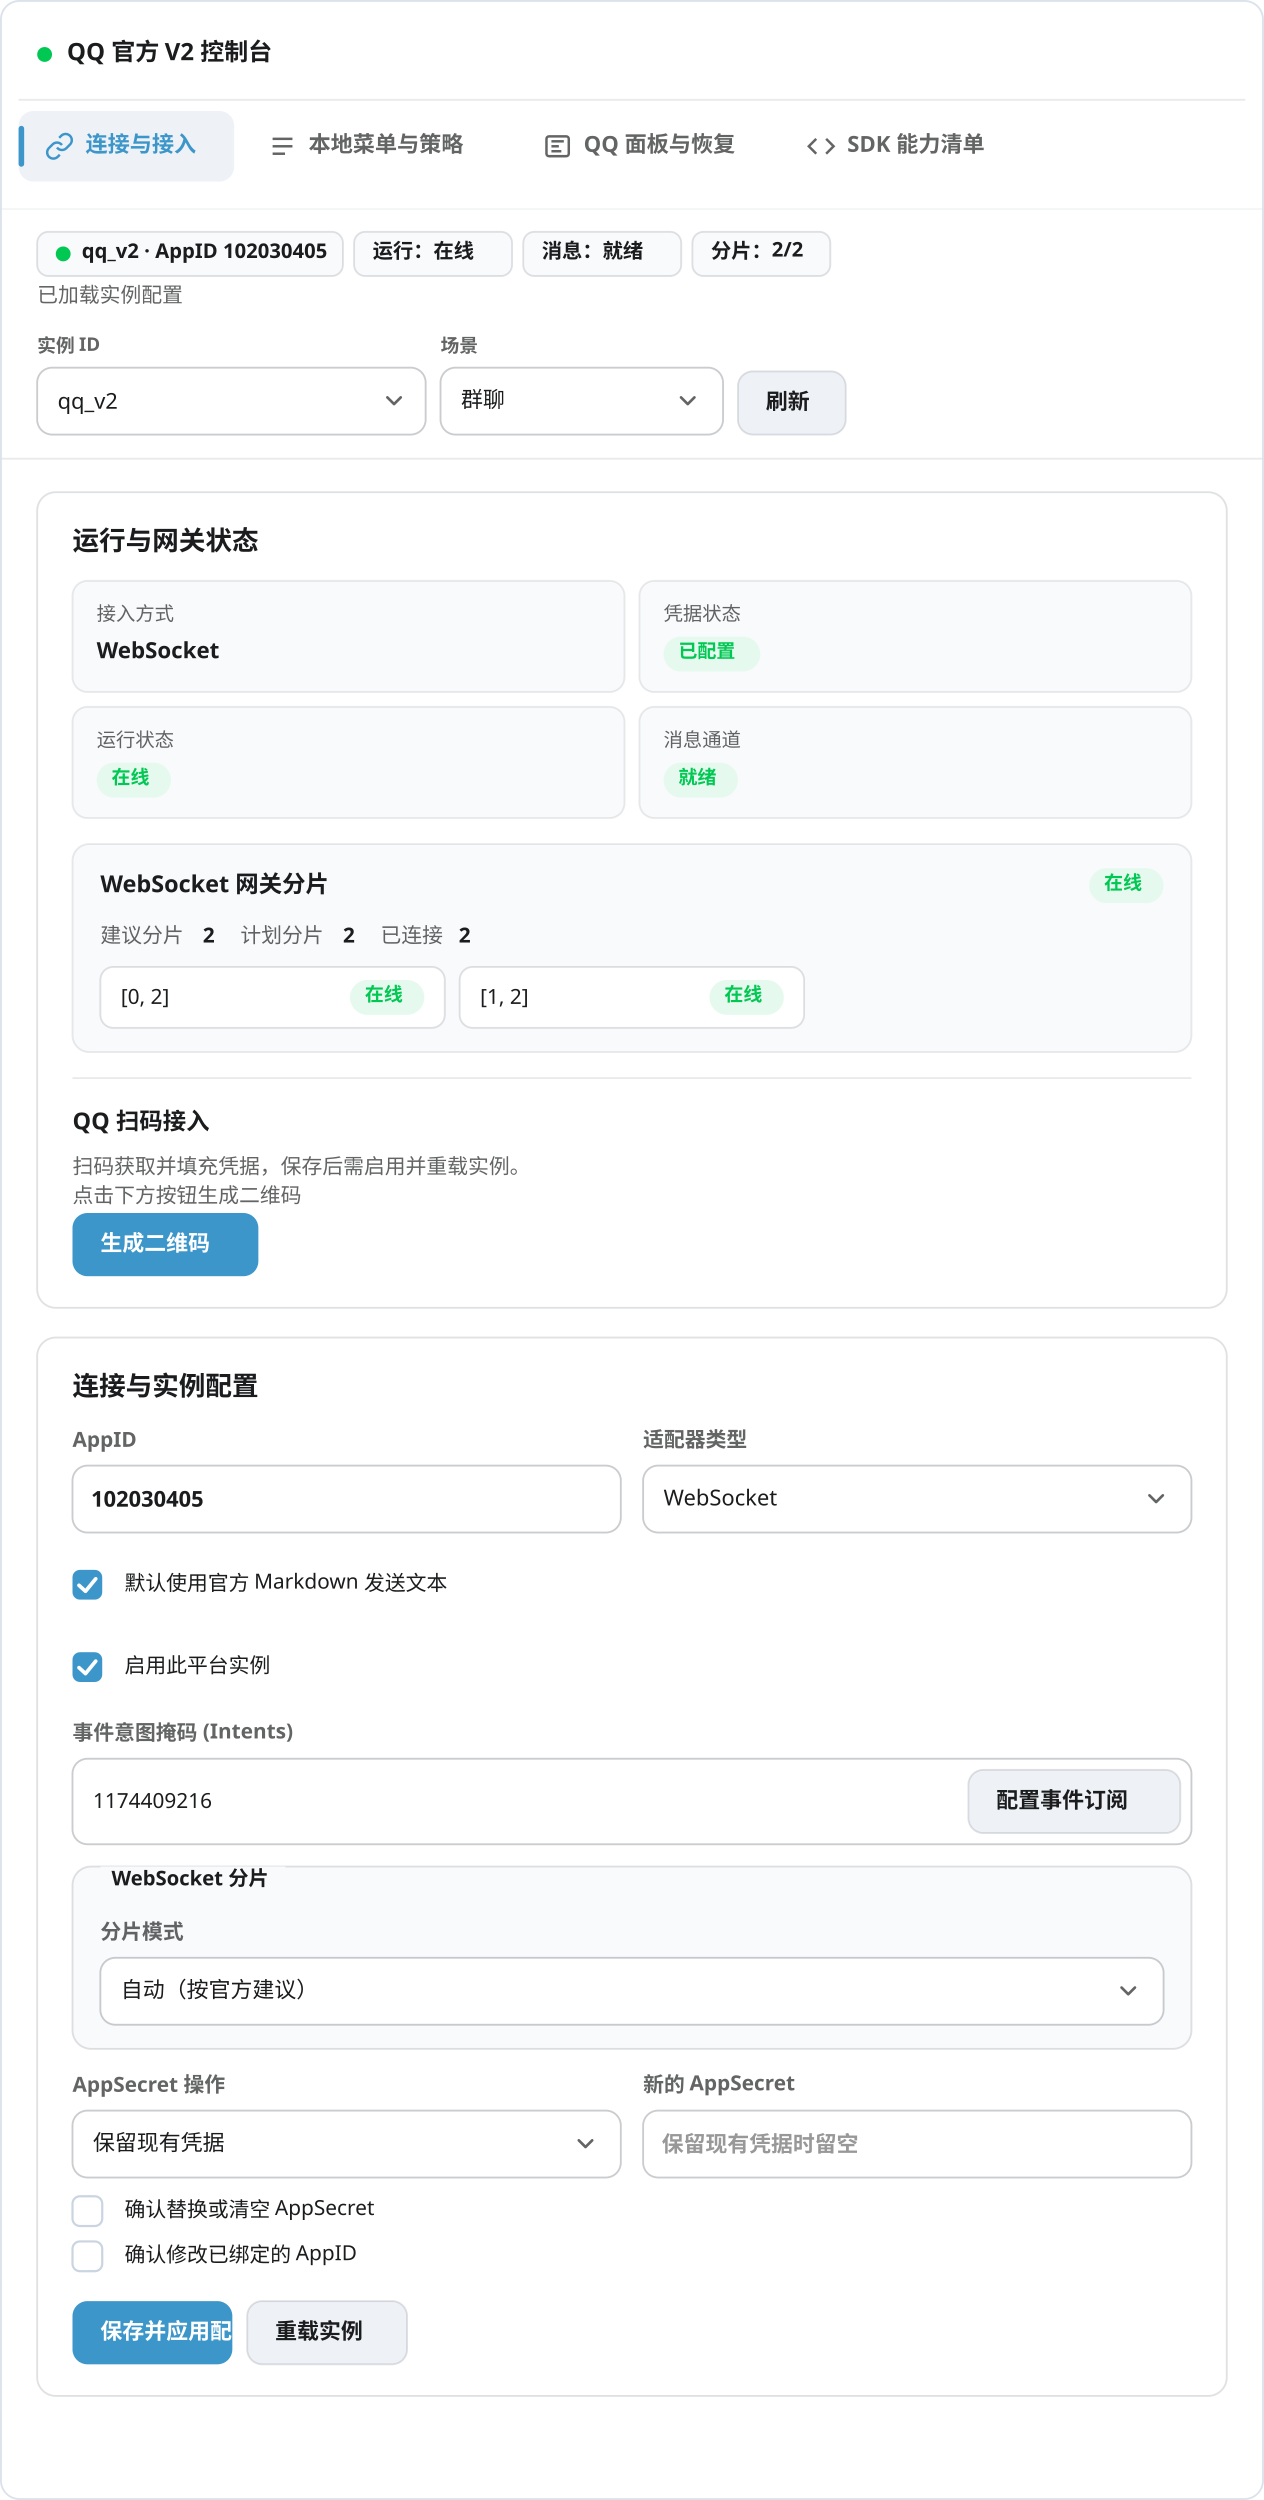
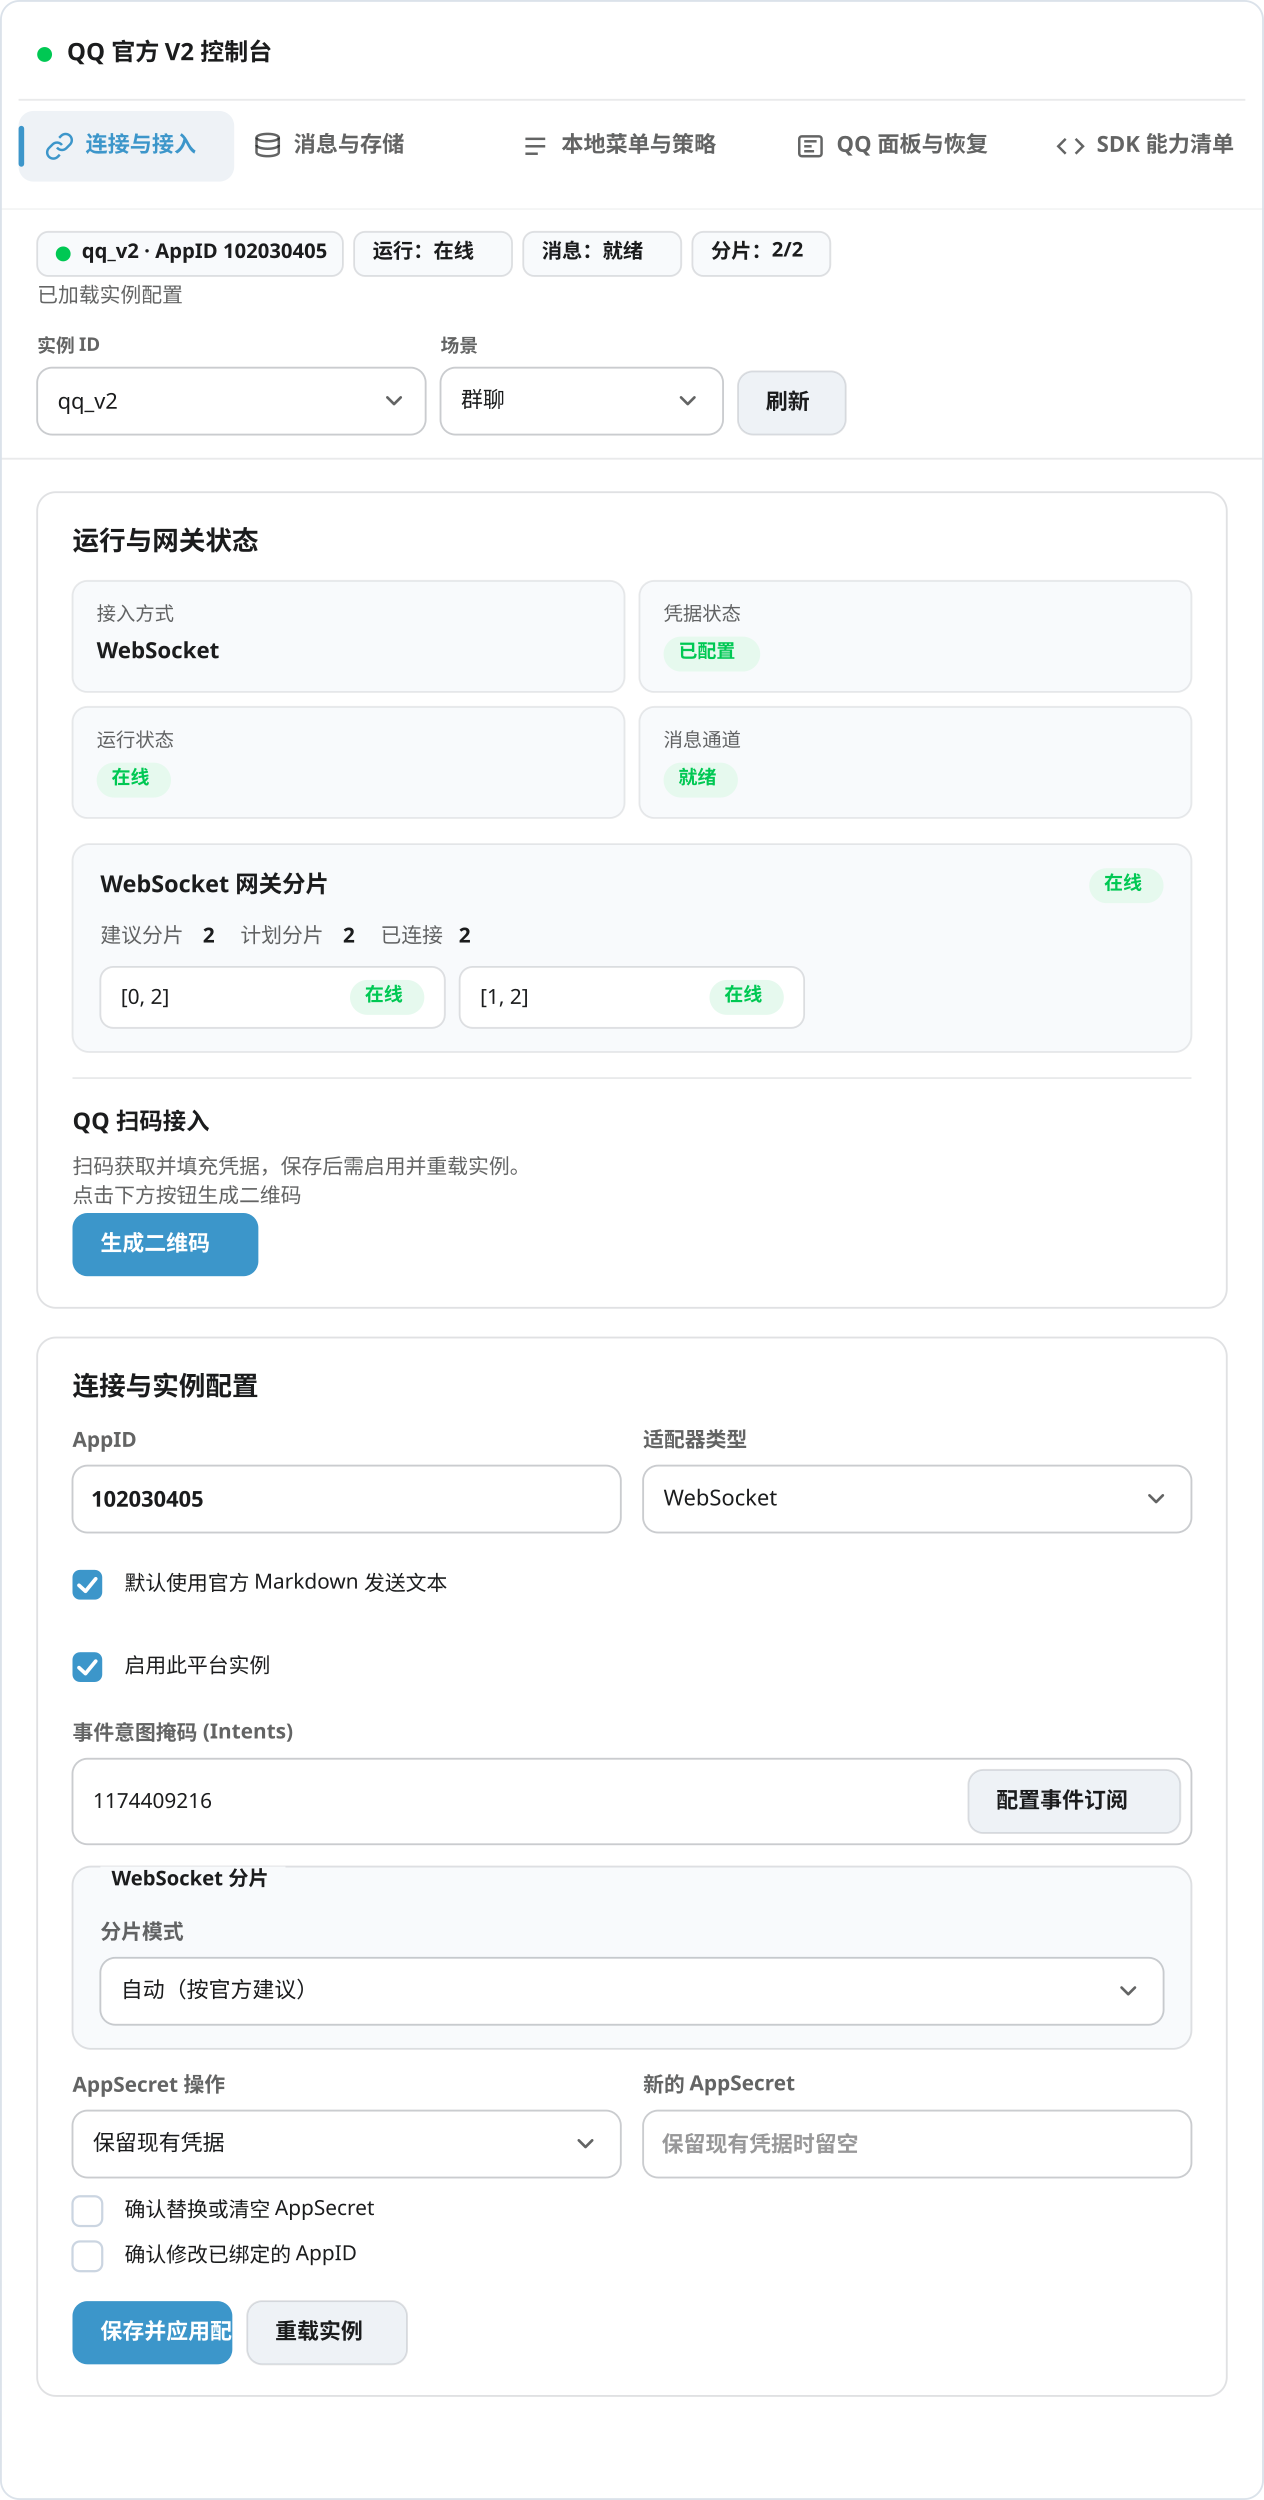
<svg xmlns="http://www.w3.org/2000/svg" width="680" height="1345" viewBox="0 0 680 1345" role="img" aria-label="QQ 官方 V2 控制台 · 移动端预览">
  <style>
    text { font-family: "Outfit", "Noto Sans", "PingFang SC", "Noto Sans CJK SC", "Microsoft YaHei", sans-serif; }
  </style>
  <rect width="680" height="1345" rx="10" fill="#ffffff" />
  <rect x="0" y="0" width="680" height="1345" fill="rgb(255, 255, 255)" />
  <rect x="0" y="0" width="680" height="1345" fill="rgb(255, 255, 255)" />
  <rect x="0" y="0" width="680" height="112.7" fill="rgb(255, 255, 255)" />
  <line x1="0" y1="112.7" x2="680" y2="112.7" stroke="rgba(17, 24, 39, 0.09)" stroke-width="1" />
  <line x1="10" y1="53.7" x2="670" y2="53.7" stroke="rgba(17, 24, 39, 0.09)" stroke-width="1" />
  <rect x="20" y="25.3" width="8" height="8" rx="4" fill="rgb(0, 200, 83)" />
  <text x="36" y="32.4" font-size="12.9" font-weight="760" fill="rgb(27, 28, 29)">QQ 官方 V2 控制台</text>
  <rect x="10" y="59.7" width="116" height="38" rx="8" fill="rgb(238, 242, 246)" />
  <rect x="10" y="67.7" width="3" height="22" rx="1.5" fill="rgb(60, 150, 202)" />
  <svg x="24" y="70.7" width="16" height="16" viewBox="0 0 24 24" fill="none" stroke="rgb(60, 150, 202)" stroke-width="2">
    <path d="M10 13a5 5 0 0 0 7.54.54l3-3a5 5 0 0 0-7.07-7.07l-1.72 1.71" />
    <path d="M14 11a5 5 0 0 0-7.54-.54l-3 3a5 5 0 0 0 7.07 7.07l1.71-1.71" />
  </svg>
  <text x="46" y="81.7" font-size="11.9" font-weight="720" fill="rgb(60, 150, 202)">连接与接入</text>
-   <svg x="144" y="70.7" width="16" height="16" viewBox="0 0 24 24" fill="none" stroke="rgba(27, 28, 29, 0.68)" stroke-width="2">
+   <svg x="136" y="70.7" width="16" height="16" viewBox="0 0 24 24" fill="none" stroke="rgba(27, 28, 29, 0.68)" stroke-width="2">
+     <ellipse cx="12" cy="5" rx="9" ry="3" />
+     <path d="M3 5v6c0 1.66 4.03 3 9 3s9-1.34 9-3V5" />
+     <path d="M3 11v6c0 1.66 4.03 3 9 3s9-1.34 9-3v-6" />
+   </svg>
+   <text x="158" y="81.7" font-size="11.9" font-weight="640" fill="rgba(27, 28, 29, 0.68)">消息与存储</text>
+   <svg x="280" y="70.7" width="16" height="16" viewBox="0 0 24 24" fill="none" stroke="rgba(27, 28, 29, 0.68)" stroke-width="2">
    <path d="M4 6h16M4 12h16M4 18h10" />
  </svg>
-   <text x="166" y="81.7" font-size="11.9" font-weight="640" fill="rgba(27, 28, 29, 0.68)">本地菜单与策略</text>
-   <svg x="292" y="70.7" width="16" height="16" viewBox="0 0 24 24" fill="none" stroke="rgba(27, 28, 29, 0.68)" stroke-width="2">
+   <text x="302" y="81.7" font-size="11.9" font-weight="640" fill="rgba(27, 28, 29, 0.68)">本地菜单与策略</text>
+   <svg x="428" y="70.7" width="16" height="16" viewBox="0 0 24 24" fill="none" stroke="rgba(27, 28, 29, 0.68)" stroke-width="2">
    <rect x="3" y="4" width="18" height="16" rx="2" />
    <path d="M7 8h10M7 12h6M7 16h8" />
  </svg>
-   <text x="314" y="81.7" font-size="11.9" font-weight="640" fill="rgba(27, 28, 29, 0.68)">QQ 面板与恢复</text>
-   <svg x="433.8" y="70.7" width="16" height="16" viewBox="0 0 24 24" fill="none" stroke="rgba(27, 28, 29, 0.68)" stroke-width="2">
+   <text x="450" y="81.7" font-size="11.9" font-weight="640" fill="rgba(27, 28, 29, 0.68)">QQ 面板与恢复</text>
+   <svg x="568" y="70.7" width="16" height="16" viewBox="0 0 24 24" fill="none" stroke="rgba(27, 28, 29, 0.68)" stroke-width="2">
    <polyline points="16 18 22 12 16 6" />
    <polyline points="8 6 2 12 8 18" />
  </svg>
-   <text x="455.8" y="81.7" font-size="11.9" font-weight="640" fill="rgba(27, 28, 29, 0.68)">SDK 能力清单</text>
+   <text x="590" y="81.7" font-size="11.9" font-weight="640" fill="rgba(27, 28, 29, 0.68)">SDK 能力清单</text>
  <rect x="0" y="112.7" width="680" height="134.1" fill="rgb(255, 255, 255)" />
  <line x1="0" y1="246.8" x2="680" y2="246.8" stroke="rgba(17, 24, 39, 0.09)" stroke-width="1" />
  <rect x="20" y="124.7" width="164.5" height="23.8" rx="6" fill="rgb(248, 250, 252)" stroke="rgba(17, 24, 39, 0.13)" stroke-width="1" />
  <rect x="30" y="132.6" width="8" height="8" rx="4" fill="rgb(0, 200, 83)" />
  <text x="44" y="138.8" font-size="10.9" font-weight="600" fill="rgb(27, 28, 29)">qq_v2 · AppID 102030405</text>
  <rect x="190.5" y="124.7" width="85" height="23.8" rx="6" fill="rgb(248, 250, 252)" stroke="rgba(17, 24, 39, 0.13)" stroke-width="1" />
  <text x="200.5" y="138.8" font-size="10.9" font-weight="600" fill="rgb(27, 28, 29)">运行：在线</text>
  <rect x="281.5" y="124.7" width="85" height="23.8" rx="6" fill="rgb(248, 250, 252)" stroke="rgba(17, 24, 39, 0.13)" stroke-width="1" />
  <text x="291.5" y="138.8" font-size="10.9" font-weight="600" fill="rgb(27, 28, 29)">消息：就绪</text>
  <rect x="372.5" y="124.7" width="74.2" height="23.8" rx="6" fill="rgb(248, 250, 252)" stroke="rgba(17, 24, 39, 0.13)" stroke-width="1" />
  <text x="382.5" y="138.8" font-size="10.9" font-weight="600" fill="rgb(27, 28, 29)">分片：2/2</text>
  <text x="20" y="162.6" font-size="11.2" font-weight="400" fill="rgba(27, 28, 29, 0.68)">已加载实例配置</text>
  <text x="20" y="189.5" font-size="10.1" font-weight="650" fill="rgba(27, 28, 29, 0.68)">实例 ID</text>
  <rect x="20" y="197.8" width="209" height="36" rx="8" fill="rgb(255, 255, 255)" stroke="rgba(17, 24, 39, 0.22)" stroke-width="1" />
  <text x="31" y="219.9" font-size="11.76" font-weight="400" fill="rgb(27, 28, 29)">qq_v2</text>
  <svg x="204" y="207.8" width="16" height="16" viewBox="0 0 20 20" fill="none" stroke="rgba(27, 28, 29, 0.68)" stroke-width="1.8">
    <path d="M5.5 7.5 10 12l4.5-4.5" stroke-linecap="round" stroke-linejoin="round" />
  </svg>
  <text x="237" y="189.5" font-size="10.1" font-weight="650" fill="rgba(27, 28, 29, 0.68)">场景</text>
  <rect x="237" y="197.8" width="152" height="36" rx="8" fill="rgb(255, 255, 255)" stroke="rgba(17, 24, 39, 0.22)" stroke-width="1" />
  <text x="248" y="219.1" font-size="11.8" font-weight="500" fill="rgb(27, 28, 29)">群聊</text>
  <svg x="362" y="207.8" width="16" height="16" viewBox="0 0 20 20" fill="none" stroke="rgba(27, 28, 29, 0.68)" stroke-width="1.8">
    <path d="M5.5 7.5 10 12l4.5-4.5" stroke-linecap="round" stroke-linejoin="round" />
  </svg>
  <rect x="397" y="199.8" width="58" height="34" rx="8" fill="rgb(238, 242, 246)" stroke="rgba(17, 24, 39, 0.13)" stroke-width="1" />
  <text x="412" y="220.1" font-size="11.8" font-weight="600" fill="rgb(27, 28, 29)">刷新</text>
  <rect x="20" y="264.8" width="640" height="438.8" rx="10" fill="rgb(255, 255, 255)" stroke="rgba(17, 24, 39, 0.13)" stroke-width="1" />
  <text x="39" y="295.9" font-size="14.3" font-weight="740" fill="rgb(27, 28, 29)">运行与网关状态</text>
  <rect x="39" y="312.5" width="297" height="59.8" rx="8" fill="rgb(248, 250, 252)" stroke="rgba(17, 24, 39, 0.09)" stroke-width="1" />
  <text x="52" y="333.8" font-size="10.4" font-weight="400" fill="rgba(27, 28, 29, 0.68)">接入方式</text>
  <text x="52" y="354.1" font-size="12" font-weight="700" fill="rgb(27, 28, 29)">WebSocket</text>
  <rect x="344" y="312.5" width="297" height="59.8" rx="8" fill="rgb(248, 250, 252)" stroke="rgba(17, 24, 39, 0.09)" stroke-width="1" />
  <text x="357" y="333.8" font-size="10.4" font-weight="400" fill="rgba(27, 28, 29, 0.68)">凭据状态</text>
  <rect x="357" y="342.5" width="52" height="18.8" rx="9.4" fill="rgb(230, 249, 238)" />
  <text x="365" y="353.8" font-size="10.2" font-weight="660" fill="rgb(0, 200, 83)">已配置</text>
  <rect x="39" y="380.3" width="297" height="59.8" rx="8" fill="rgb(248, 250, 252)" stroke="rgba(17, 24, 39, 0.09)" stroke-width="1" />
  <text x="52" y="401.7" font-size="10.4" font-weight="400" fill="rgba(27, 28, 29, 0.68)">运行状态</text>
  <rect x="52" y="410.3" width="40" height="18.8" rx="9.4" fill="rgb(230, 249, 238)" />
  <text x="60" y="421.7" font-size="10.2" font-weight="660" fill="rgb(0, 200, 83)">在线</text>
  <rect x="344" y="380.3" width="297" height="59.8" rx="8" fill="rgb(248, 250, 252)" stroke="rgba(17, 24, 39, 0.09)" stroke-width="1" />
  <text x="357" y="401.7" font-size="10.4" font-weight="400" fill="rgba(27, 28, 29, 0.68)">消息通道</text>
  <rect x="357" y="410.3" width="40" height="18.8" rx="9.4" fill="rgb(230, 249, 238)" />
  <text x="365" y="421.7" font-size="10.2" font-weight="660" fill="rgb(0, 200, 83)">就绪</text>
  <rect x="39" y="454.1" width="602" height="111.9" rx="9" fill="rgb(248, 250, 252)" stroke="rgba(17, 24, 39, 0.09)" stroke-width="1" />
  <text x="54" y="480" font-size="12.6" font-weight="700" fill="rgb(27, 28, 29)">WebSocket 网关分片</text>
  <rect x="586" y="467.1" width="40" height="18.8" rx="9.4" fill="rgb(230, 249, 238)" />
  <text x="594" y="478.5" font-size="10.2" font-weight="660" fill="rgb(0, 200, 83)">在线</text>
  <text x="54" y="507.1" font-size="11.2" font-weight="400" fill="rgba(27, 28, 29, 0.68)">建议分片</text>
  <text x="109.1" y="507.1" font-size="11.2" font-weight="700" fill="rgb(27, 28, 29)">2</text>
  <text x="129.3" y="507.1" font-size="11.2" font-weight="400" fill="rgba(27, 28, 29, 0.68)">计划分片</text>
  <text x="184.5" y="507.1" font-size="11.2" font-weight="700" fill="rgb(27, 28, 29)">2</text>
  <text x="204.7" y="507.1" font-size="11.2" font-weight="400" fill="rgba(27, 28, 29, 0.68)">已连接</text>
  <text x="246.8" y="507.1" font-size="11.2" font-weight="700" fill="rgb(27, 28, 29)">2</text>
  <rect x="54" y="520.2" width="185.3" height="32.8" rx="7" fill="rgb(255, 255, 255)" stroke="rgba(17, 24, 39, 0.13)" stroke-width="1" />
  <text x="65" y="540.1" font-size="11.2" font-weight="400" fill="rgb(27, 28, 29)" font-family="ui-monospace, SFMono-Regular, Menlo, Consolas, monospace">[0, 2]</text>
  <rect x="188.3" y="527.2" width="40" height="18.8" rx="9.4" fill="rgb(230, 249, 238)" />
  <text x="196.3" y="538.5" font-size="10.2" font-weight="660" fill="rgb(0, 200, 83)">在线</text>
  <rect x="247.3" y="520.2" width="185.3" height="32.8" rx="7" fill="rgb(255, 255, 255)" stroke="rgba(17, 24, 39, 0.13)" stroke-width="1" />
  <text x="258.3" y="540.1" font-size="11.2" font-weight="400" fill="rgb(27, 28, 29)" font-family="ui-monospace, SFMono-Regular, Menlo, Consolas, monospace">[1, 2]</text>
  <rect x="381.7" y="527.2" width="40" height="18.8" rx="9.4" fill="rgb(230, 249, 238)" />
  <text x="389.7" y="538.5" font-size="10.2" font-weight="660" fill="rgb(0, 200, 83)">在线</text>
  <line x1="39" y1="580" x2="641" y2="580" stroke="rgba(17, 24, 39, 0.09)" stroke-width="1" />
  <text x="39" y="607.6" font-size="12.6" font-weight="700" fill="rgb(27, 28, 29)">QQ 扫码接入</text>
  <text x="39" y="631.4" font-size="11.2" font-weight="400" fill="rgba(27, 28, 29, 0.68)">扫码获取并填充凭据，保存后需启用并重载实例。</text>
  <text x="39" y="647" font-size="11.2" font-weight="400" fill="rgba(27, 28, 29, 0.68)">点击下方按钮生成二维码</text>
  <rect x="39" y="652.6" width="100" height="34" rx="8" fill="rgb(60, 150, 202)" />
  <text x="54" y="672.9" font-size="11.8" font-weight="600" fill="rgb(255, 255, 255)">生成二维码</text>
  <rect x="20" y="719.6" width="640" height="569.4" rx="10" fill="rgb(255, 255, 255)" stroke="rgba(17, 24, 39, 0.13)" stroke-width="1" />
  <text x="39" y="750.7" font-size="14.3" font-weight="740" fill="rgb(27, 28, 29)">连接与实例配置</text>
  <text x="39" y="778.4" font-size="11.2" font-weight="600" fill="rgba(27, 28, 29, 0.68)">AppID</text>
  <rect x="39" y="788.5" width="295" height="36" rx="8" fill="rgb(255, 255, 255)" stroke="rgba(17, 24, 39, 0.22)" stroke-width="1" />
  <text x="49" y="810.6" font-size="11.76" font-weight="600" fill="rgb(27, 28, 29)">102030405</text>
  <text x="346" y="778.4" font-size="11.2" font-weight="600" fill="rgba(27, 28, 29, 0.68)">适配器类型</text>
  <rect x="346" y="788.5" width="295" height="36" rx="8" fill="rgb(255, 255, 255)" stroke="rgba(17, 24, 39, 0.22)" stroke-width="1" />
  <text x="357" y="809.9" font-size="11.8" font-weight="500" fill="rgb(27, 28, 29)">WebSocket</text>
  <svg x="614" y="798.5" width="16" height="16" viewBox="0 0 20 20" fill="none" stroke="rgba(27, 28, 29, 0.68)" stroke-width="1.8">
    <path d="M5.5 7.5 10 12l4.5-4.5" stroke-linecap="round" stroke-linejoin="round" />
  </svg>
  <rect x="39" y="844.6" width="16" height="16" rx="4" fill="#3c96ca" />
  <path d="M42.5 852.9 L46.0 856.1 L51.5 849.4" fill="none" stroke="#ffffff" stroke-width="2" stroke-linecap="round" stroke-linejoin="round" />
  <text x="67" y="855.6" font-size="11.2" font-weight="500" fill="rgb(27, 28, 29)">默认使用官方 Markdown 发送文本</text>
  <rect x="39" y="888.9" width="16" height="16" rx="4" fill="#3c96ca" />
  <path d="M42.5 897.2 L46.0 900.4 L51.5 893.7" fill="none" stroke="#ffffff" stroke-width="2" stroke-linecap="round" stroke-linejoin="round" />
  <text x="67" y="899.9" font-size="11.2" font-weight="500" fill="rgb(27, 28, 29)">启用此平台实例</text>
  <text x="39" y="936.1" font-size="11.2" font-weight="600" fill="rgba(27, 28, 29, 0.68)">事件意图掩码 (Intents)</text>
  <rect x="39" y="946.2" width="602" height="46" rx="8" fill="rgb(255, 255, 255)" stroke="rgba(17, 24, 39, 0.22)" stroke-width="1" />
  <text x="50" y="972.7" font-size="11.2" font-weight="400" fill="rgb(27, 28, 29)" font-family="ui-monospace, SFMono-Regular, Menlo, Consolas, monospace">1174409216</text>
  <rect x="521" y="952.2" width="114" height="34" rx="8" fill="rgb(238, 242, 246)" stroke="rgba(17, 24, 39, 0.13)" stroke-width="1" />
  <text x="536" y="972.6" font-size="11.8" font-weight="600" fill="rgb(27, 28, 29)">配置事件订阅</text>
  <rect x="39" y="1004.2" width="602" height="98.1" rx="10" fill="rgb(248, 250, 252)" stroke="rgba(17, 24, 39, 0.13)" stroke-width="1" />
  <rect x="54" y="1004.2" width="99.6" height="15.8" fill="#f8fafc" />
  <text x="60" y="1014.3" font-size="10.9" font-weight="700" fill="rgb(27, 28, 29)">WebSocket 分片</text>
  <text x="54" y="1043.2" font-size="11.2" font-weight="600" fill="rgba(27, 28, 29, 0.68)">分片模式</text>
  <rect x="54" y="1053.3" width="572" height="36" rx="8" fill="rgb(255, 255, 255)" stroke="rgba(17, 24, 39, 0.22)" stroke-width="1" />
  <text x="65" y="1074.6" font-size="11.8" font-weight="500" fill="rgb(27, 28, 29)">自动（按官方建议）</text>
  <svg x="599" y="1063.3" width="16" height="16" viewBox="0 0 20 20" fill="none" stroke="rgba(27, 28, 29, 0.68)" stroke-width="1.8">
    <path d="M5.5 7.5 10 12l4.5-4.5" stroke-linecap="round" stroke-linejoin="round" />
  </svg>
  <text x="39" y="1125.4" font-size="11.2" font-weight="600" fill="rgba(27, 28, 29, 0.68)">AppSecret 操作</text>
  <rect x="39" y="1135.5" width="295" height="36" rx="8" fill="rgb(255, 255, 255)" stroke="rgba(17, 24, 39, 0.22)" stroke-width="1" />
  <text x="50" y="1156.9" font-size="11.8" font-weight="500" fill="rgb(27, 28, 29)">保留现有凭据</text>
  <svg x="307" y="1145.5" width="16" height="16" viewBox="0 0 20 20" fill="none" stroke="rgba(27, 28, 29, 0.68)" stroke-width="1.8">
    <path d="M5.5 7.5 10 12l4.5-4.5" stroke-linecap="round" stroke-linejoin="round" />
  </svg>
  <text x="346" y="1125.4" font-size="11.2" font-weight="600" fill="rgba(27, 28, 29, 0.68)">新的 AppSecret</text>
  <rect x="346" y="1135.5" width="295" height="36" rx="8" fill="rgb(255, 255, 255)" stroke="rgba(17, 24, 39, 0.22)" stroke-width="1" />
  <text x="356" y="1157.6" font-size="11.76" font-weight="600" fill="rgba(27, 28, 29, 0.45)">保留现有凭据时留空</text>
  <rect x="39" y="1181.6" width="16" height="16" rx="4" fill="#ffffff" stroke="#cbd5e1" stroke-width="1.2" />
  <text x="67" y="1192.6" font-size="11.2" font-weight="500" fill="rgb(27, 28, 29)">确认替换或清空 AppSecret</text>
  <rect x="39" y="1205.9" width="16" height="16" rx="4" fill="#ffffff" stroke="#cbd5e1" stroke-width="1.2" />
  <text x="67" y="1216.9" font-size="11.2" font-weight="500" fill="rgb(27, 28, 29)">确认修改已绑定的 AppID</text>
  <rect x="39" y="1238" width="86" height="34" rx="8" fill="rgb(60, 150, 202)" />
  <text x="54" y="1258.3" font-size="11.8" font-weight="600" fill="rgb(255, 255, 255)">保存并应用配置</text>
  <rect x="133" y="1238" width="86" height="34" rx="8" fill="rgb(238, 242, 246)" stroke="rgba(17, 24, 39, 0.13)" stroke-width="1" />
  <text x="148" y="1258.3" font-size="11.8" font-weight="600" fill="rgb(27, 28, 29)">重载实例</text>
  <rect x="0.5" y="0.5" width="679" height="1344" rx="10" fill="none" stroke="#dbe2ea" />
</svg>
